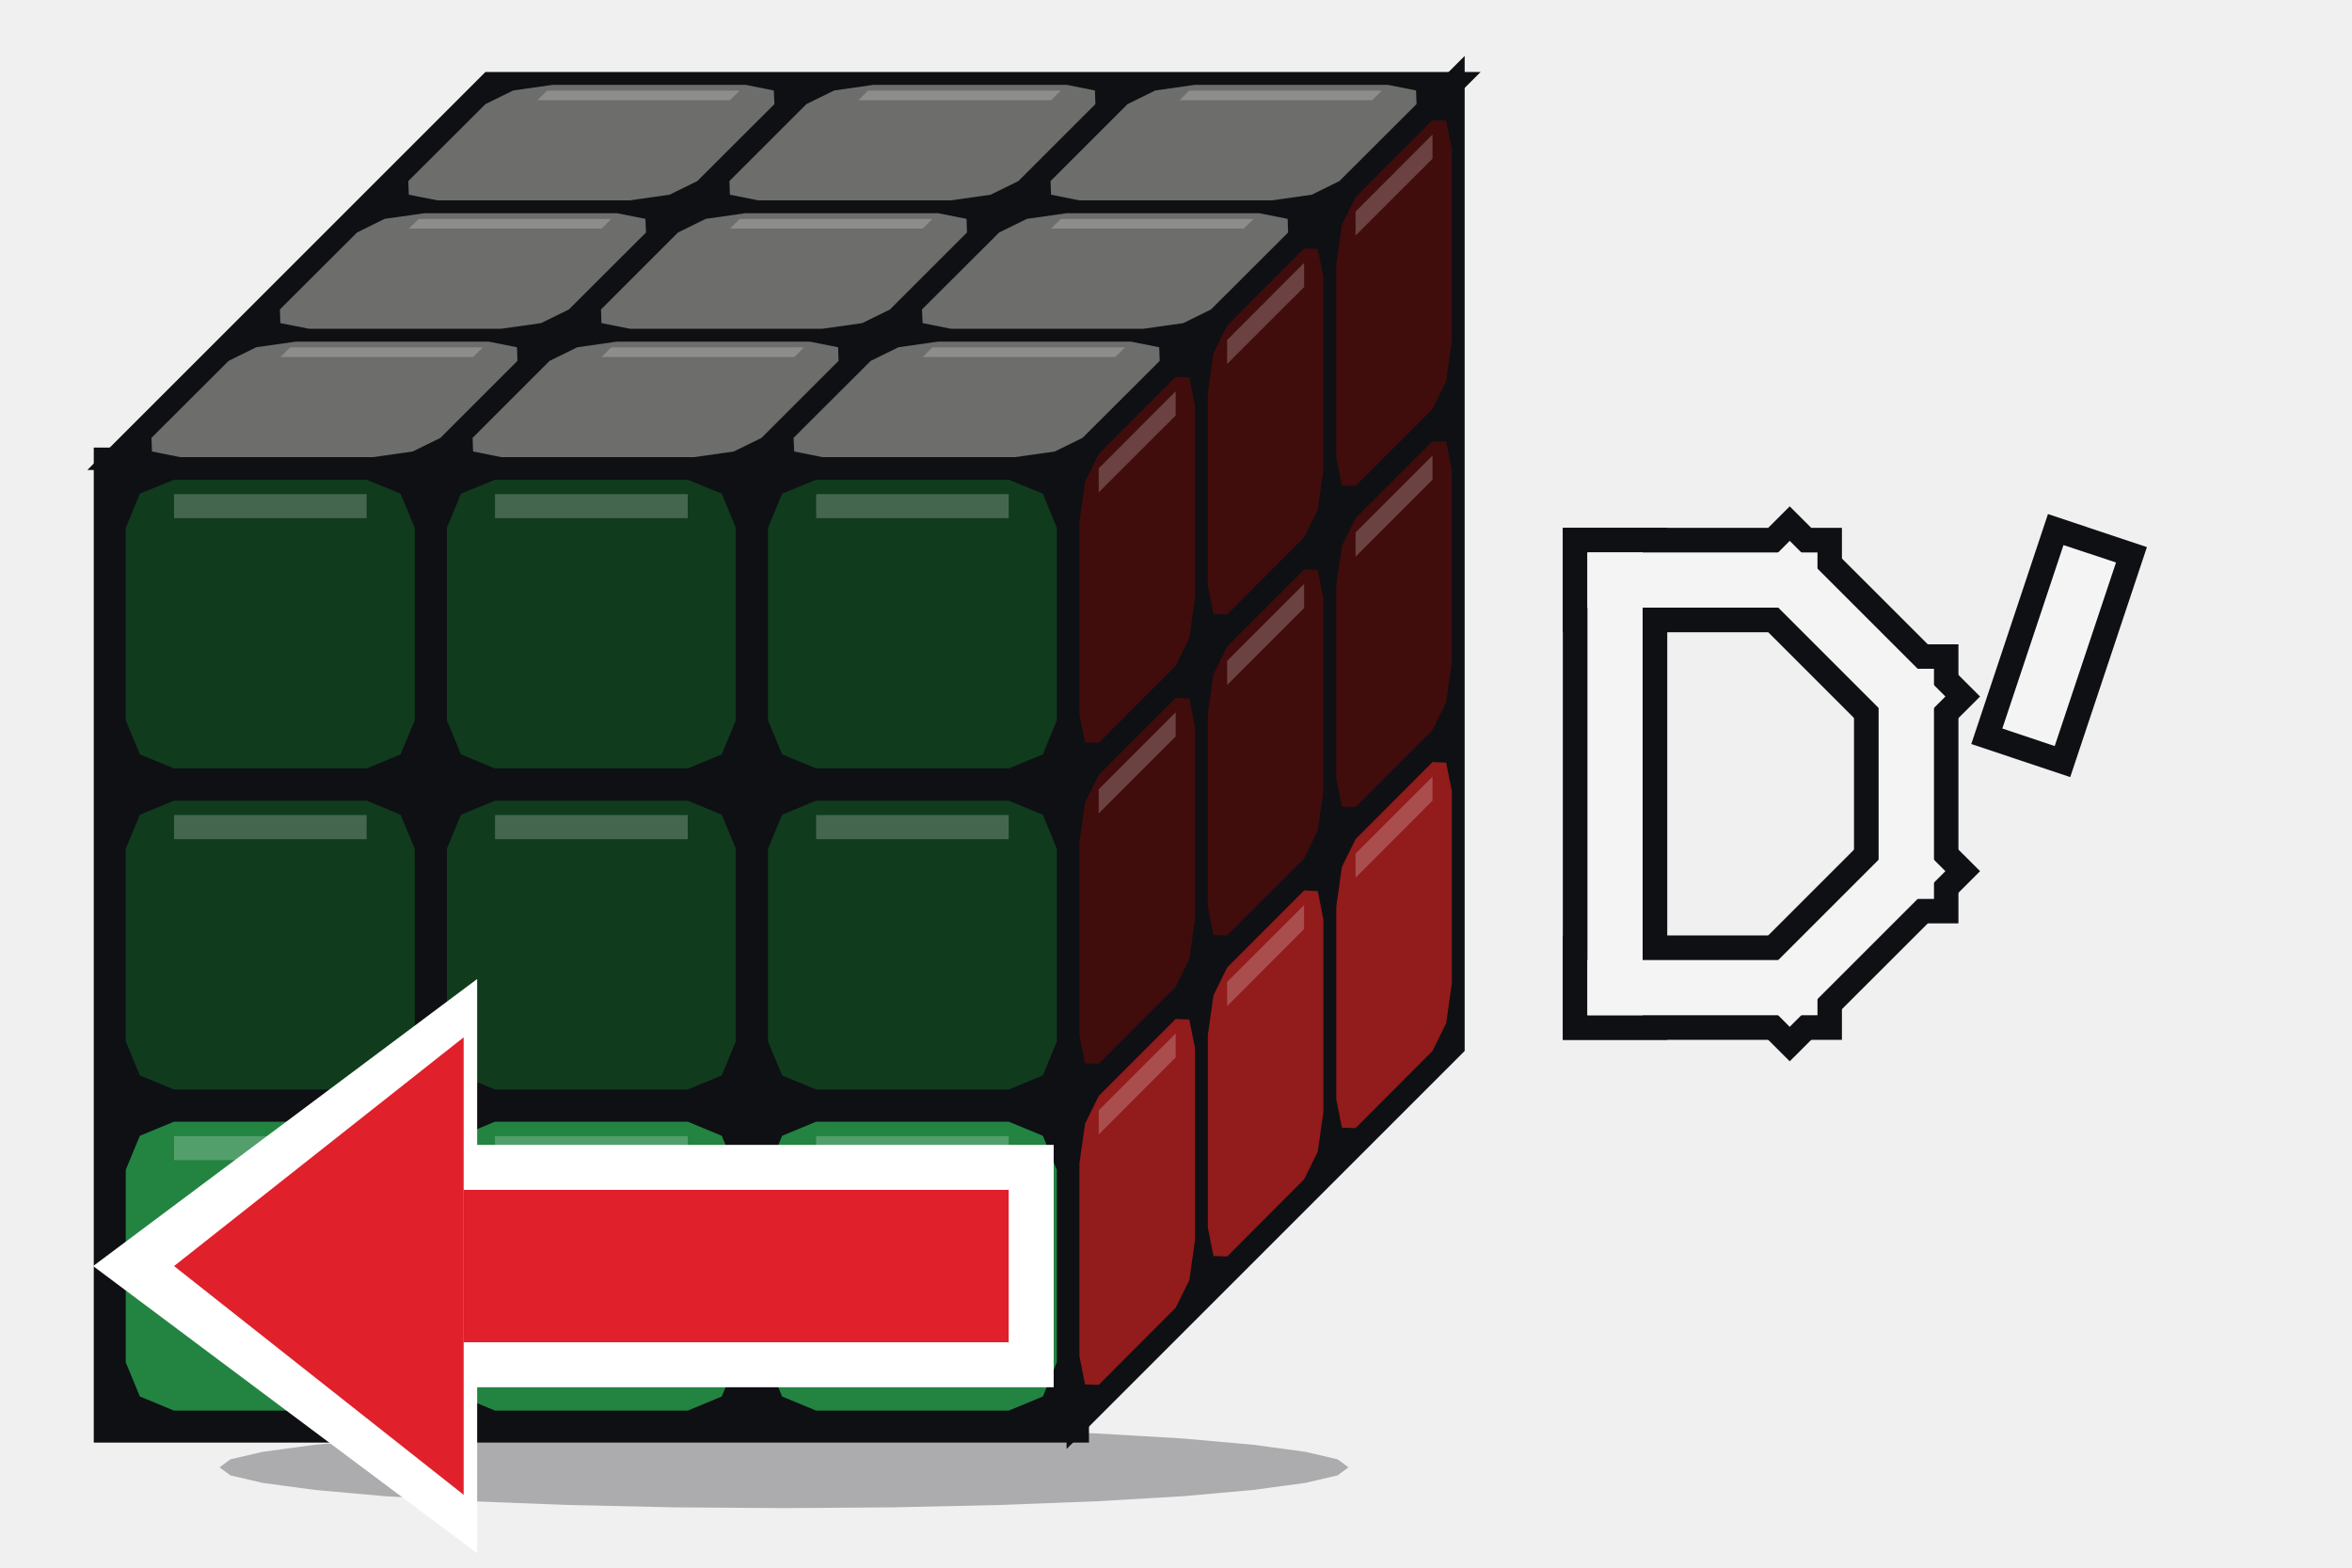
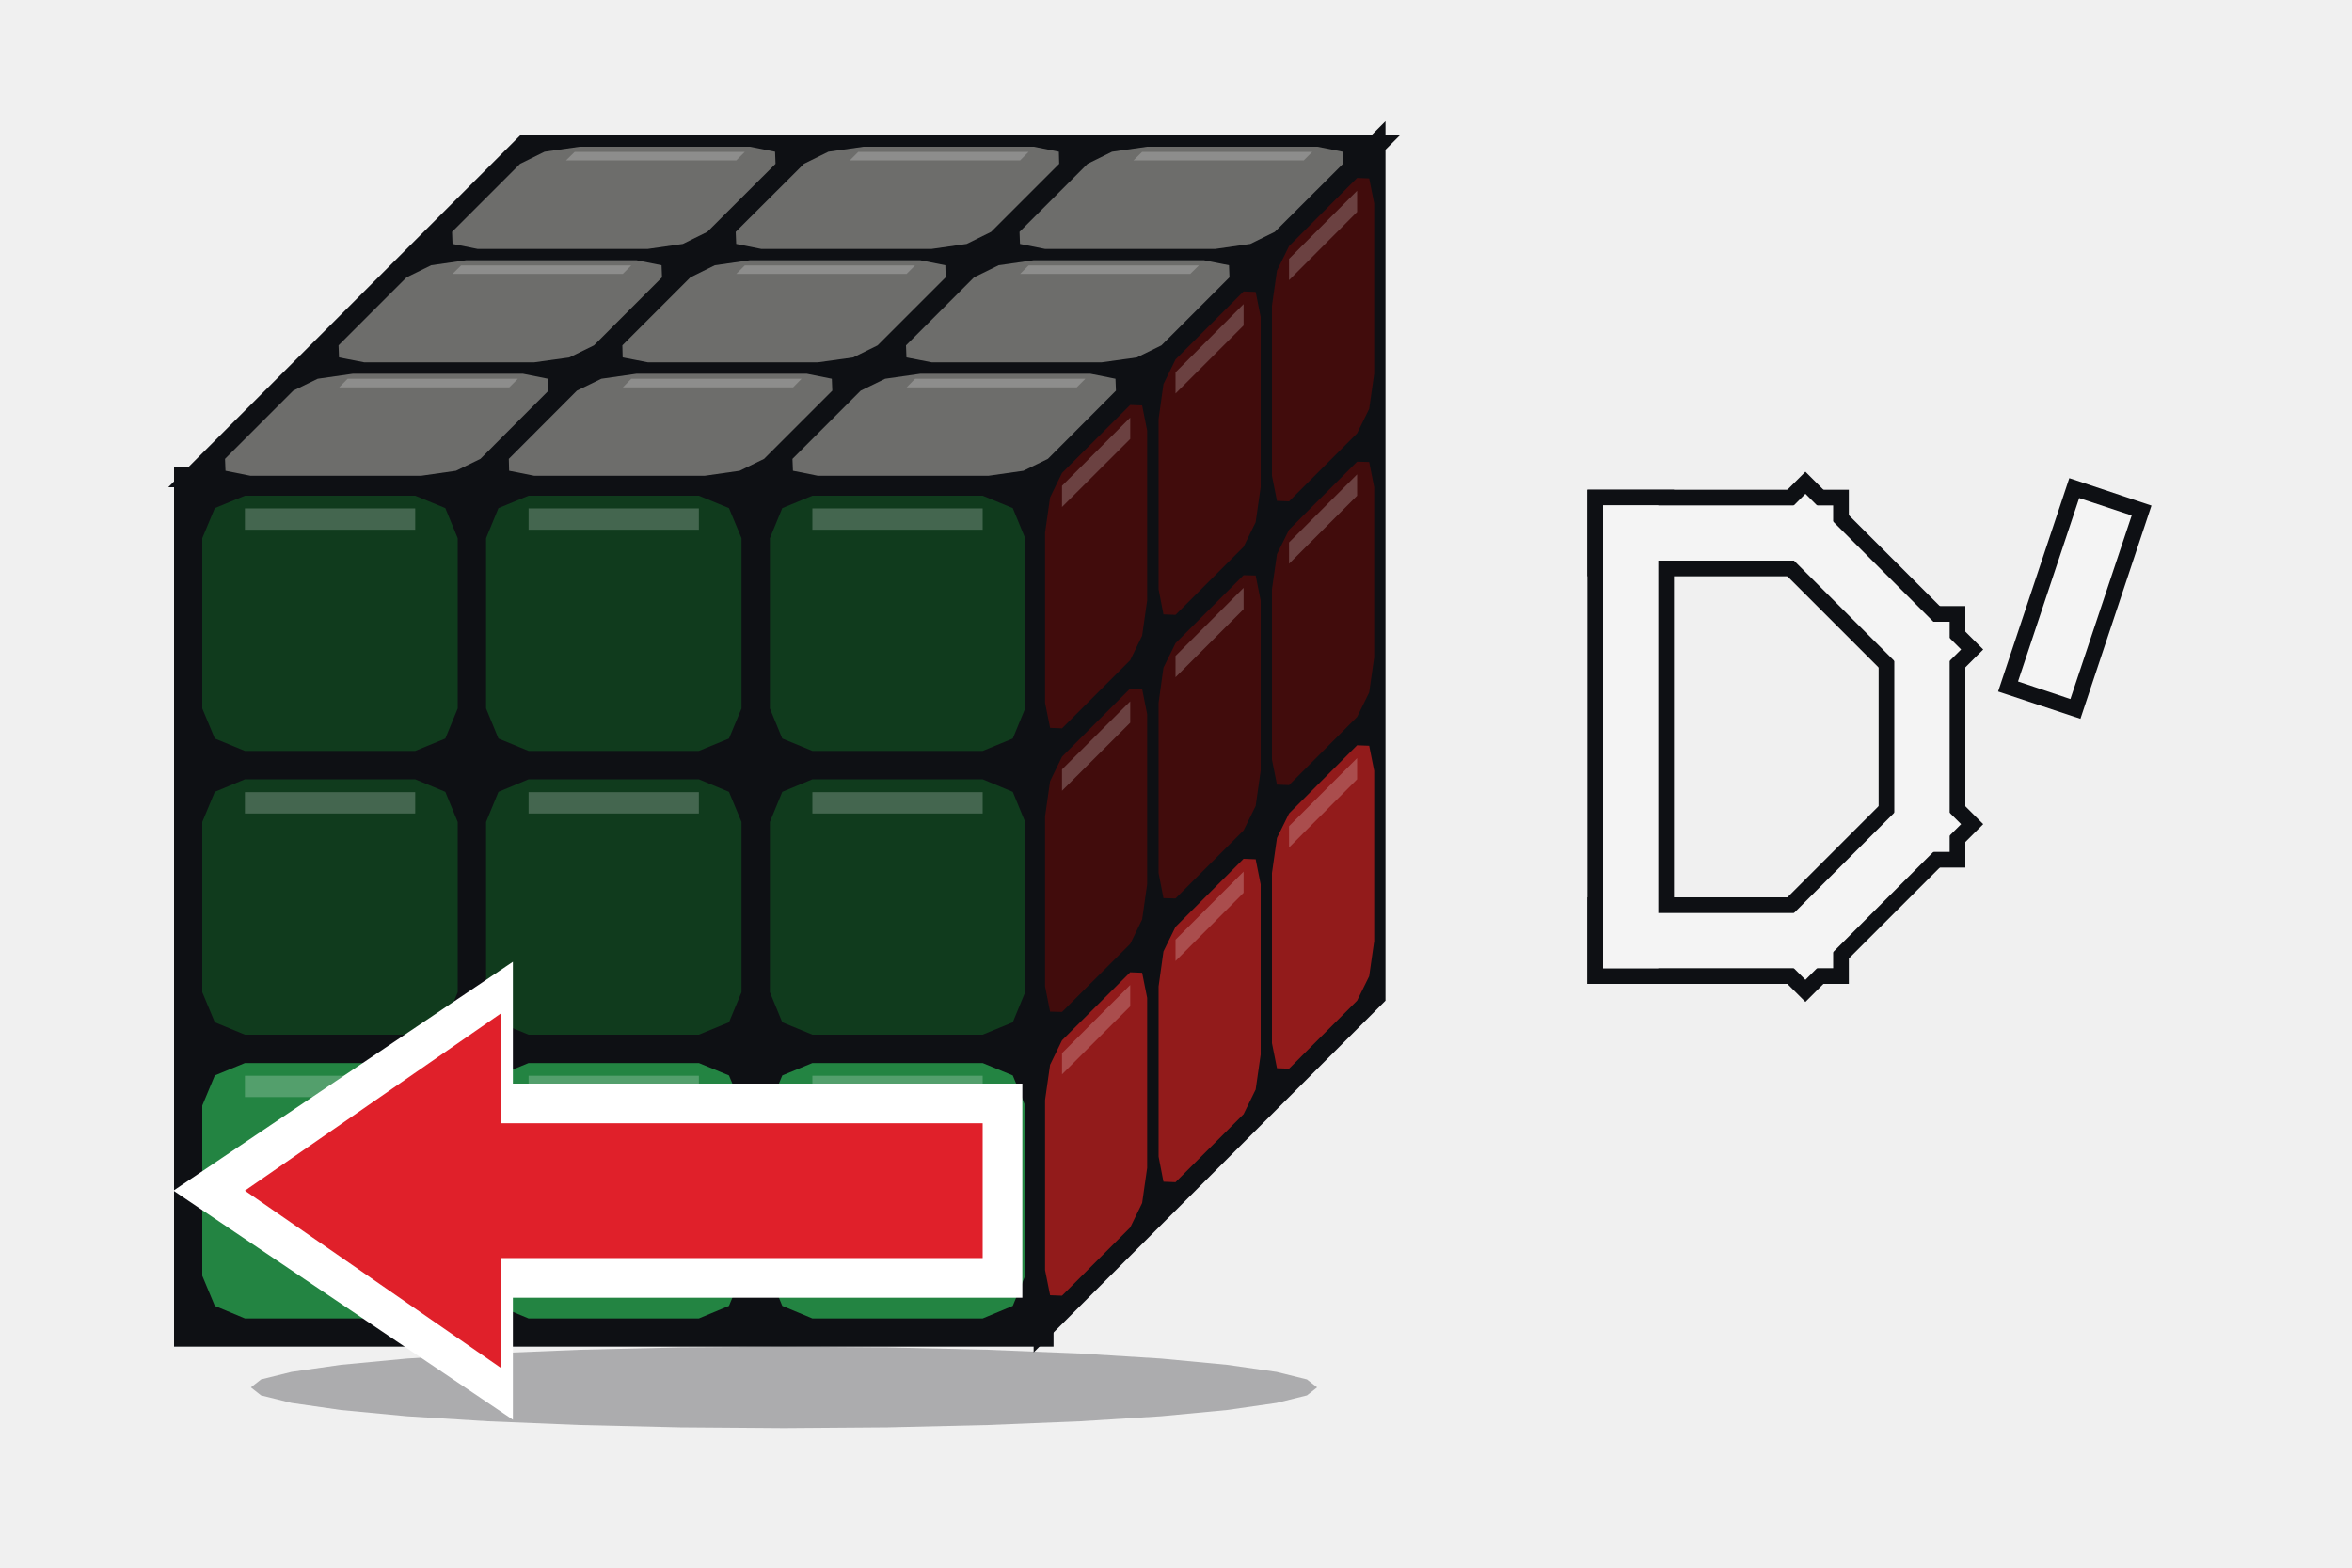
<svg xmlns="http://www.w3.org/2000/svg" viewBox="0 0 150.00 100.00" width="144" height="96">
-   <polygon points="86.00,93.60 85.31,94.11 83.26,94.59 79.93,95.04 75.46,95.44 70.00,95.76 63.78,96.00 57.02,96.15 50.00,96.20 42.98,96.15 36.22,96.00 30.00,95.76 24.54,95.44 20.07,95.04 16.74,94.59 14.69,94.11 14.00,93.60 14.69,93.09 16.74,92.61 20.07,92.16 24.54,91.76 30.00,91.44 36.22,91.20 42.98,91.05 50.00,91.00 57.02,91.05 63.78,91.20 70.00,91.44 75.46,91.76 79.93,92.16 83.26,92.61 85.31,93.09" fill="#0e1014" fill-opacity="0.30" />
-   <polygon points="5.98,92.02 69.45,92.02 69.45,28.55 5.98,28.55" fill="#0e1014" />
-   <polygon points="5.57,29.98 69.04,29.98 94.43,4.59 30.96,4.59" fill="#0e1014" />
-   <polygon points="68.02,92.43 93.41,67.04 93.41,3.57 68.02,28.96" fill="#0e1014" />
-   <polygon points="49.39,6.64 49.35,5.77 47.54,5.41 35.26,5.41 32.73,5.77 30.96,6.64 26.04,11.55 26.07,12.42 27.89,12.78 40.17,12.78 42.70,12.42 44.47,11.55" fill="#6d6d6b" />
-   <polygon points="34.27,6.39 46.56,6.39 47.17,5.78 34.89,5.78" fill="#ffffff" fill-opacity="0.22" />
-   <polygon points="69.86,6.64 69.83,5.77 68.02,5.41 55.73,5.41 53.20,5.77 51.43,6.64 46.52,11.55 46.55,12.42 48.36,12.78 60.65,12.78 63.18,12.42 64.95,11.55" fill="#6d6d6b" />
-   <polygon points="54.75,6.39 67.04,6.39 67.65,5.78 55.36,5.78" fill="#ffffff" fill-opacity="0.22" />
-   <polygon points="90.34,6.64 90.31,5.77 88.50,5.41 76.21,5.41 73.68,5.77 71.91,6.64 67.00,11.55 67.03,12.42 68.84,12.78 81.12,12.78 83.66,12.42 85.42,11.55" fill="#6d6d6b" />
-   <polygon points="75.23,6.39 87.51,6.39 88.13,5.78 75.84,5.78" fill="#ffffff" fill-opacity="0.22" />
-   <polygon points="41.20,14.83 41.16,13.96 39.35,13.60 27.07,13.60 24.53,13.96 22.77,14.83 17.85,19.74 17.88,20.61 19.70,20.97 31.98,20.97 34.51,20.61 36.28,19.74" fill="#6d6d6b" />
-   <polygon points="26.08,14.58 38.37,14.58 38.98,13.97 26.70,13.97" fill="#ffffff" fill-opacity="0.22" />
-   <polygon points="61.67,14.83 61.64,13.96 59.83,13.60 47.54,13.60 45.01,13.96 43.24,14.83 38.33,19.74 38.36,20.61 40.17,20.97 52.46,20.97 54.99,20.61 56.76,19.74" fill="#6d6d6b" />
-   <polygon points="46.56,14.58 58.85,14.58 59.46,13.97 47.17,13.97" fill="#ffffff" fill-opacity="0.22" />
-   <polygon points="82.15,14.83 82.12,13.96 80.30,13.60 68.02,13.60 65.49,13.96 63.72,14.83 58.80,19.74 58.84,20.61 60.65,20.97 72.93,20.97 75.47,20.61 77.23,19.74" fill="#6d6d6b" />
-   <polygon points="67.04,14.58 79.32,14.58 79.94,13.97 67.65,13.97" fill="#ffffff" fill-opacity="0.22" />
-   <polygon points="33.00,23.02 32.97,22.15 31.16,21.79 18.88,21.79 16.34,22.15 14.58,23.02 9.66,27.93 9.69,28.80 11.50,29.16 23.79,29.16 26.32,28.80 28.09,27.93" fill="#6d6d6b" />
-   <polygon points="17.89,22.77 30.18,22.77 30.79,22.16 18.51,22.16" fill="#ffffff" fill-opacity="0.22" />
-   <polygon points="53.48,23.02 53.45,22.15 51.64,21.79 39.35,21.79 36.82,22.15 35.05,23.02 30.14,27.93 30.17,28.80 31.98,29.16 44.27,29.16 46.80,28.80 48.57,27.93" fill="#6d6d6b" />
-   <polygon points="38.37,22.77 50.66,22.77 51.27,22.16 38.98,22.16" fill="#ffffff" fill-opacity="0.22" />
-   <polygon points="73.96,23.02 73.93,22.15 72.11,21.79 59.83,21.79 57.30,22.15 55.53,23.02 50.61,27.93 50.65,28.80 52.46,29.16 64.74,29.16 67.27,28.80 69.04,27.93" fill="#6d6d6b" />
-   <polygon points="58.85,22.77 71.13,22.77 71.75,22.16 59.46,22.16" fill="#ffffff" fill-opacity="0.22" />
-   <polygon points="76.21,25.89 75.85,24.07 74.98,24.04 70.07,28.96 69.20,30.73 68.84,33.26 68.84,45.54 69.20,47.35 70.07,47.39 74.98,42.47 75.85,40.70 76.21,38.17" fill="#410c0c" />
-   <polygon points="70.07,31.41 74.98,26.50 74.98,24.96 70.07,29.88" fill="#ffffff" fill-opacity="0.22" />
-   <polygon points="84.40,17.70 84.04,15.88 83.17,15.85 78.26,20.77 77.39,22.53 77.03,25.07 77.03,37.35 77.39,39.16 78.26,39.20 83.17,34.28 84.04,32.51 84.40,29.98" fill="#410c0c" />
-   <polygon points="78.26,23.22 83.17,18.31 83.17,16.77 78.26,21.69" fill="#ffffff" fill-opacity="0.22" />
-   <polygon points="92.59,9.50 92.23,7.69 91.36,7.66 86.45,12.58 85.58,14.34 85.22,16.88 85.22,29.16 85.58,30.97 86.45,31.00 91.36,26.09 92.23,24.32 92.59,21.79" fill="#410c0c" />
-   <polygon points="86.45,15.03 91.36,10.12 91.36,8.58 86.45,13.50" fill="#ffffff" fill-opacity="0.22" />
-   <polygon points="76.21,46.36 75.85,44.55 74.98,44.52 70.07,49.43 69.20,51.20 68.84,53.73 68.84,66.02 69.20,67.83 70.07,67.86 74.98,62.95 75.85,61.18 76.21,58.65" fill="#410c0c" />
-   <polygon points="70.07,51.89 74.98,46.98 74.98,45.44 70.07,50.35" fill="#ffffff" fill-opacity="0.22" />
-   <polygon points="84.40,38.17 84.04,36.36 83.17,36.33 78.26,41.24 77.39,43.01 77.03,45.54 77.03,57.83 77.39,59.64 78.26,59.67 83.17,54.76 84.04,52.99 84.40,50.46" fill="#410c0c" />
-   <polygon points="78.26,43.70 83.17,38.79 83.17,37.25 78.26,42.16" fill="#ffffff" fill-opacity="0.22" />
-   <polygon points="92.59,29.98 92.23,28.17 91.36,28.14 86.45,33.05 85.58,34.82 85.22,37.35 85.22,49.64 85.58,51.45 86.45,51.48 91.36,46.57 92.23,44.80 92.59,42.27" fill="#410c0c" />
-   <polygon points="86.45,35.51 91.36,30.60 91.36,29.06 86.45,33.97" fill="#ffffff" fill-opacity="0.22" />
-   <polygon points="76.21,66.84 75.85,65.03 74.98,65.00 70.07,69.91 69.20,71.68 68.84,74.21 68.84,86.50 69.20,88.31 70.07,88.34 74.98,83.42 75.85,81.66 76.21,79.12" fill="#921b1b" />
-   <polygon points="70.07,72.37 74.98,67.45 74.98,65.92 70.07,70.83" fill="#ffffff" fill-opacity="0.22" />
-   <polygon points="84.40,58.65 84.04,56.84 83.17,56.80 78.26,61.72 77.39,63.49 77.03,66.02 77.03,78.30 77.39,80.12 78.26,80.15 83.17,75.23 84.04,73.47 84.40,70.93" fill="#921b1b" />
-   <polygon points="78.26,64.18 83.17,59.26 83.17,57.73 78.26,62.64" fill="#ffffff" fill-opacity="0.22" />
-   <polygon points="92.59,50.46 92.23,48.65 91.36,48.61 86.45,53.53 85.58,55.30 85.22,57.83 85.22,70.11 85.58,71.93 86.45,71.96 91.36,67.04 92.23,65.27 92.59,62.74" fill="#921b1b" />
-   <polygon points="86.45,55.99 91.36,51.07 91.36,49.54 86.45,54.45" fill="#ffffff" fill-opacity="0.22" />
-   <polygon points="26.45,33.67 25.55,31.49 23.38,30.60 11.10,30.60 8.92,31.49 8.02,33.67 8.02,45.95 8.92,48.12 11.10,49.02 23.38,49.02 25.55,48.12 26.45,45.95" fill="#103b1d" />
-   <polygon points="11.10,33.05 23.38,33.05 23.38,31.52 11.10,31.52" fill="#ffffff" fill-opacity="0.22" />
-   <polygon points="46.93,33.67 46.03,31.49 43.86,30.60 31.57,30.60 29.40,31.49 28.50,33.67 28.50,45.95 29.40,48.12 31.57,49.02 43.86,49.02 46.03,48.12 46.93,45.95" fill="#103b1d" />
-   <polygon points="31.57,33.05 43.86,33.05 43.86,31.52 31.57,31.52" fill="#ffffff" fill-opacity="0.22" />
-   <polygon points="67.40,33.67 66.51,31.49 64.33,30.60 52.05,30.60 49.88,31.49 48.98,33.67 48.98,45.95 49.88,48.12 52.05,49.02 64.33,49.02 66.51,48.12 67.40,45.95" fill="#103b1d" />
-   <polygon points="52.05,33.05 64.33,33.05 64.33,31.52 52.05,31.52" fill="#ffffff" fill-opacity="0.22" />
-   <polygon points="26.45,54.14 25.55,51.97 23.38,51.07 11.10,51.07 8.92,51.97 8.02,54.14 8.02,66.43 8.92,68.60 11.10,69.50 23.38,69.50 25.55,68.60 26.45,66.43" fill="#103b1d" />
-   <polygon points="11.10,53.53 23.38,53.53 23.38,51.99 11.10,51.99" fill="#ffffff" fill-opacity="0.22" />
-   <polygon points="46.93,54.14 46.03,51.97 43.86,51.07 31.57,51.07 29.40,51.97 28.50,54.14 28.50,66.43 29.40,68.60 31.57,69.50 43.86,69.50 46.03,68.60 46.93,66.43" fill="#103b1d" />
-   <polygon points="31.57,53.53 43.86,53.53 43.86,51.99 31.57,51.99" fill="#ffffff" fill-opacity="0.22" />
-   <polygon points="67.40,54.14 66.51,51.97 64.33,51.07 52.05,51.07 49.88,51.97 48.98,54.14 48.98,66.43 49.88,68.60 52.05,69.50 64.33,69.50 66.51,68.60 67.40,66.43" fill="#103b1d" />
-   <polygon points="52.05,53.53 64.33,53.53 64.33,51.99 52.05,51.99" fill="#ffffff" fill-opacity="0.22" />
-   <polygon points="26.45,74.62 25.55,72.45 23.38,71.55 11.10,71.55 8.92,72.45 8.02,74.62 8.02,86.90 8.92,89.08 11.10,89.98 23.38,89.98 25.55,89.08 26.45,86.90" fill="#238442" />
-   <polygon points="11.10,74.00 23.38,74.00 23.38,72.47 11.10,72.47" fill="#ffffff" fill-opacity="0.22" />
-   <polygon points="46.93,74.62 46.03,72.45 43.86,71.55 31.57,71.55 29.40,72.45 28.50,74.62 28.50,86.90 29.40,89.08 31.57,89.98 43.86,89.98 46.03,89.08 46.93,86.90" fill="#238442" />
-   <polygon points="31.57,74.00 43.86,74.00 43.86,72.47 31.57,72.47" fill="#ffffff" fill-opacity="0.22" />
-   <polygon points="67.40,74.62 66.51,72.45 64.33,71.55 52.05,71.55 49.88,72.45 48.98,74.62 48.98,86.90 49.88,89.08 52.05,89.98 64.33,89.98 66.51,89.08 67.40,86.90" fill="#238442" />
-   <polygon points="52.05,74.00 64.33,74.00 64.33,72.47 52.05,72.47" fill="#ffffff" fill-opacity="0.22" />
-   <polygon points="67.20,88.49 29.57,88.49 29.57,73.03 67.20,73.03" fill="#ffffff" />
-   <polygon points="30.43,99.08 5.94,80.76 30.43,62.45" fill="#ffffff" />
-   <polygon points="64.33,85.62 29.57,85.62 29.57,75.90 64.33,75.90" fill="#e0202a" />
-   <polygon points="29.57,95.35 11.10,80.76 29.57,66.17" fill="#e0202a" />
-   <polygon points="99.67,33.67 99.67,66.33 106.33,66.33 106.33,33.67" fill="#0e1014" />
-   <polygon points="99.67,66.33 117.47,66.33 117.47,59.67 99.67,59.67" fill="#0e1014" />
-   <polygon points="114.14,67.70 126.28,55.57 121.57,50.87 109.44,63.00" fill="#0e1014" />
-   <polygon points="124.90,58.90 124.90,41.10 118.24,41.10 118.24,58.90" fill="#0e1014" />
-   <polygon points="126.28,44.43 114.14,32.30 109.44,37.00 121.57,49.13" fill="#0e1014" />
-   <polygon points="117.47,33.67 99.67,33.67 99.67,40.33 117.47,40.33" fill="#0e1014" />
-   <polygon points="130.61,32.79 125.72,47.46 132.03,49.57 136.92,34.90" fill="#0e1014" />
-   <polygon points="101.24,35.24 101.24,64.76 104.76,64.76 104.76,35.24" fill="#f4f4f4" />
-   <polygon points="101.24,64.76 115.91,64.76 115.91,61.24 101.24,61.24" fill="#f4f4f4" />
-   <polygon points="114.14,65.50 124.07,55.57 121.57,53.08 111.65,63.00" fill="#f4f4f4" />
-   <polygon points="123.34,57.34 123.34,42.66 119.81,42.66 119.81,57.34" fill="#f4f4f4" />
-   <polygon points="124.07,44.43 114.14,34.50 111.65,37.00 121.57,46.92" fill="#f4f4f4" />
-   <polygon points="115.91,35.24 101.24,35.24 101.24,38.76 115.91,38.76" fill="#f4f4f4" />
-   <polygon points="131.60,34.77 127.70,46.47 131.04,47.59 134.95,35.88" fill="#f4f4f4" />
+   <polygon points="84.00,88.50 83.35,89.01 81.41,89.49 78.27,89.94 74.04,90.34 68.89,90.66 63.01,90.90 56.63,91.05 50.00,91.10 43.37,91.05 36.99,90.90 31.11,90.66 25.96,90.34 21.73,89.94 18.59,89.49 16.65,89.01 16.00,88.50 16.65,87.99 18.59,87.51 21.73,87.06 25.96,86.66 31.11,86.34 36.99,86.10 43.37,85.95 50.00,85.90 56.63,85.95 63.01,86.10 68.89,86.34 74.04,86.66 78.27,87.06 81.41,87.51 83.35,87.99" fill="#0e1014" fill-opacity="0.30" />
+   <polygon points="11.10,85.90 67.19,85.90 67.19,29.81 11.10,29.81" fill="#0e1014" />
+   <polygon points="10.73,31.08 66.83,31.08 89.27,8.64 33.17,8.64" fill="#0e1014" />
+   <polygon points="65.92,86.27 88.36,63.83 88.36,7.73 65.92,30.17" fill="#0e1014" />
+   <polygon points="49.46,10.45 49.43,9.68 47.83,9.36 36.97,9.36 34.73,9.68 33.17,10.45 28.83,14.79 28.86,15.56 30.46,15.88 41.31,15.88 43.55,15.56 45.11,14.79" fill="#6d6d6b" />
+   <polygon points="36.10,10.23 46.96,10.23 47.50,9.69 36.65,9.69" fill="#ffffff" fill-opacity="0.22" />
+   <polygon points="67.55,10.45 67.53,9.68 65.92,9.36 55.07,9.36 52.83,9.68 51.27,10.45 46.92,14.79 46.95,15.56 48.55,15.88 59.41,15.88 61.65,15.56 63.21,14.79" fill="#6d6d6b" />
+   <polygon points="54.20,10.23 65.06,10.23 65.60,9.69 54.74,9.69" fill="#ffffff" fill-opacity="0.22" />
+   <polygon points="85.65,10.45 85.62,9.68 84.02,9.36 73.16,9.36 70.92,9.68 69.36,10.45 65.02,14.79 65.05,15.56 66.65,15.88 77.50,15.88 79.74,15.56 81.30,14.79" fill="#6d6d6b" />
+   <polygon points="72.29,10.23 83.15,10.23 83.69,9.69 72.84,9.69" fill="#ffffff" fill-opacity="0.22" />
+   <polygon points="42.22,17.69 42.19,16.92 40.59,16.60 29.73,16.60 27.50,16.92 25.93,17.69 21.59,22.03 21.62,22.80 23.22,23.11 34.08,23.11 36.31,22.80 37.88,22.03" fill="#6d6d6b" />
+   <polygon points="28.86,17.47 39.72,17.47 40.26,16.93 29.41,16.93" fill="#ffffff" fill-opacity="0.22" />
+   <polygon points="60.31,17.69 60.29,16.92 58.69,16.60 47.83,16.60 45.59,16.92 44.03,17.69 39.69,22.03 39.71,22.80 41.31,23.11 52.17,23.11 54.41,22.80 55.97,22.03" fill="#6d6d6b" />
+   <polygon points="46.96,17.47 57.82,17.47 58.36,16.93 47.50,16.93" fill="#ffffff" fill-opacity="0.22" />
+   <polygon points="78.41,17.69 78.38,16.92 76.78,16.60 65.92,16.60 63.69,16.92 62.12,17.69 57.78,22.03 57.81,22.80 59.41,23.11 70.27,23.11 72.50,22.80 74.07,22.03" fill="#6d6d6b" />
+   <polygon points="65.06,17.47 75.91,17.47 76.46,16.93 65.60,16.93" fill="#ffffff" fill-opacity="0.22" />
+   <polygon points="34.98,24.92 34.95,24.16 33.35,23.84 22.50,23.84 20.26,24.16 18.70,24.92 14.35,29.27 14.38,30.03 15.98,30.35 26.84,30.35 29.08,30.03 30.64,29.27" fill="#6d6d6b" />
+   <polygon points="21.63,24.71 32.48,24.71 33.03,24.16 22.17,24.16" fill="#ffffff" fill-opacity="0.22" />
+   <polygon points="53.08,24.92 53.05,24.16 51.45,23.84 40.59,23.84 38.35,24.16 36.79,24.92 32.45,29.27 32.47,30.03 34.08,30.35 44.93,30.35 47.17,30.03 48.73,29.27" fill="#6d6d6b" />
+   <polygon points="39.72,24.71 50.58,24.71 51.12,24.16 40.26,24.16" fill="#ffffff" fill-opacity="0.22" />
+   <polygon points="71.17,24.92 71.14,24.16 69.54,23.84 58.69,23.84 56.45,24.16 54.89,24.92 50.54,29.27 50.57,30.03 52.17,30.35 63.03,30.35 65.27,30.03 66.83,29.27" fill="#6d6d6b" />
+   <polygon points="57.82,24.71 68.67,24.71 69.22,24.16 58.36,24.16" fill="#ffffff" fill-opacity="0.22" />
+   <polygon points="73.16,27.46 72.84,25.86 72.08,25.83 67.73,30.17 66.97,31.73 66.65,33.97 66.65,44.83 66.97,46.43 67.73,46.46 72.08,42.11 72.84,40.55 73.16,38.31" fill="#410c0c" />
+   <polygon points="67.73,32.34 72.08,28.00 72.08,26.64 67.73,30.99" fill="#ffffff" fill-opacity="0.22" />
+   <polygon points="80.40,20.22 80.08,18.62 79.31,18.59 74.97,22.93 74.20,24.50 73.89,26.73 73.89,37.59 74.20,39.19 74.97,39.22 79.31,34.88 80.08,33.31 80.40,31.08" fill="#410c0c" />
+   <polygon points="74.97,25.10 79.31,20.76 79.31,19.40 74.97,23.75" fill="#ffffff" fill-opacity="0.22" />
+   <polygon points="87.64,12.98 87.32,11.38 86.55,11.35 82.21,15.70 81.44,17.26 81.12,19.50 81.12,30.35 81.44,31.95 82.21,31.98 86.55,27.64 87.32,26.08 87.64,23.84" fill="#410c0c" />
+   <polygon points="82.21,17.87 86.55,13.52 86.55,12.17 82.21,16.51" fill="#ffffff" fill-opacity="0.22" />
+   <polygon points="73.16,45.55 72.84,43.95 72.08,43.92 67.73,48.27 66.97,49.83 66.65,52.07 66.65,62.92 66.97,64.53 67.73,64.55 72.08,60.21 72.84,58.65 73.16,56.41" fill="#410c0c" />
+   <polygon points="67.73,50.44 72.08,46.10 72.08,44.74 67.73,49.08" fill="#ffffff" fill-opacity="0.22" />
+   <polygon points="80.40,38.31 80.08,36.71 79.31,36.69 74.97,41.03 74.20,42.59 73.89,44.83 73.89,55.69 74.20,57.29 74.97,57.31 79.31,52.97 80.08,51.41 80.40,49.17" fill="#410c0c" />
+   <polygon points="74.97,43.20 79.31,38.86 79.31,37.50 74.97,41.84" fill="#ffffff" fill-opacity="0.22" />
+   <polygon points="87.64,31.08 87.32,29.47 86.55,29.45 82.21,33.79 81.44,35.35 81.12,37.59 81.12,48.45 81.44,50.05 82.21,50.08 86.55,45.73 87.32,44.17 87.64,41.93" fill="#410c0c" />
+   <polygon points="82.21,35.96 86.55,31.62 86.55,30.26 82.21,34.60" fill="#ffffff" fill-opacity="0.22" />
+   <polygon points="73.16,63.65 72.84,62.05 72.08,62.02 67.73,66.36 66.97,67.92 66.65,70.16 66.65,81.02 66.97,82.62 67.73,82.65 72.08,78.30 72.84,76.74 73.16,74.50" fill="#921b1b" />
+   <polygon points="67.73,68.53 72.08,64.19 72.08,62.83 67.73,67.18" fill="#ffffff" fill-opacity="0.22" />
+   <polygon points="80.40,56.41 80.08,54.81 79.31,54.78 74.97,59.12 74.20,60.69 73.89,62.92 73.89,73.78 74.20,75.38 74.97,75.41 79.31,71.07 80.08,69.50 80.40,67.27" fill="#921b1b" />
+   <polygon points="74.97,61.30 79.31,56.95 79.31,55.60 74.97,59.94" fill="#ffffff" fill-opacity="0.22" />
+   <polygon points="87.64,49.17 87.32,47.57 86.55,47.54 82.21,51.89 81.44,53.45 81.12,55.69 81.12,66.54 81.44,68.14 82.21,68.17 86.55,63.83 87.32,62.27 87.64,60.03" fill="#921b1b" />
+   <polygon points="82.21,54.06 86.55,49.71 86.55,48.36 82.21,52.70" fill="#ffffff" fill-opacity="0.22" />
+   <polygon points="29.19,34.33 28.40,32.41 26.48,31.62 15.62,31.62 13.70,32.41 12.90,34.33 12.90,45.19 13.70,47.11 15.62,47.90 26.48,47.90 28.40,47.11 29.19,45.19" fill="#103b1d" />
+   <polygon points="15.62,33.79 26.48,33.79 26.48,32.43 15.62,32.43" fill="#ffffff" fill-opacity="0.22" />
+   <polygon points="47.29,34.33 46.49,32.41 44.57,31.62 33.71,31.62 31.79,32.41 31.00,34.33 31.00,45.19 31.79,47.11 33.71,47.90 44.57,47.90 46.49,47.11 47.29,45.19" fill="#103b1d" />
+   <polygon points="33.71,33.79 44.57,33.79 44.57,32.43 33.71,32.43" fill="#ffffff" fill-opacity="0.22" />
+   <polygon points="65.38,34.33 64.59,32.41 62.67,31.62 51.81,31.62 49.89,32.41 49.10,34.33 49.10,45.19 49.89,47.11 51.81,47.90 62.67,47.90 64.59,47.11 65.38,45.19" fill="#103b1d" />
+   <polygon points="51.81,33.79 62.67,33.79 62.67,32.43 51.81,32.43" fill="#ffffff" fill-opacity="0.22" />
+   <polygon points="29.19,52.43 28.40,50.51 26.48,49.71 15.62,49.71 13.70,50.51 12.90,52.43 12.90,63.29 13.70,65.21 15.62,66.00 26.48,66.00 28.40,65.21 29.19,63.29" fill="#103b1d" />
+   <polygon points="15.62,51.89 26.48,51.89 26.48,50.53 15.62,50.53" fill="#ffffff" fill-opacity="0.22" />
+   <polygon points="47.29,52.43 46.49,50.51 44.57,49.71 33.71,49.71 31.79,50.51 31.00,52.43 31.00,63.29 31.79,65.21 33.71,66.00 44.57,66.00 46.49,65.21 47.29,63.29" fill="#103b1d" />
+   <polygon points="33.71,51.89 44.57,51.89 44.57,50.53 33.71,50.53" fill="#ffffff" fill-opacity="0.22" />
+   <polygon points="65.38,52.43 64.59,50.51 62.67,49.71 51.81,49.71 49.89,50.51 49.10,52.43 49.10,63.29 49.89,65.21 51.81,66.00 62.67,66.00 64.59,65.21 65.38,63.29" fill="#103b1d" />
+   <polygon points="51.81,51.89 62.67,51.89 62.67,50.53 51.81,50.53" fill="#ffffff" fill-opacity="0.22" />
+   <polygon points="29.19,70.52 28.40,68.60 26.48,67.81 15.62,67.81 13.70,68.60 12.90,70.52 12.90,81.38 13.70,83.30 15.62,84.10 26.48,84.10 28.40,83.30 29.19,81.38" fill="#238442" />
+   <polygon points="15.62,69.98 26.48,69.98 26.48,68.62 15.62,68.62" fill="#ffffff" fill-opacity="0.22" />
+   <polygon points="47.29,70.52 46.49,68.60 44.57,67.81 33.71,67.81 31.79,68.60 31.00,70.52 31.00,81.38 31.79,83.30 33.71,84.10 44.57,84.10 46.49,83.30 47.29,81.38" fill="#238442" />
+   <polygon points="33.71,69.98 44.57,69.98 44.57,68.62 33.71,68.62" fill="#ffffff" fill-opacity="0.22" />
+   <polygon points="65.38,70.52 64.59,68.60 62.67,67.81 51.81,67.81 49.89,68.60 49.10,70.52 49.10,81.38 49.89,83.30 51.81,84.10 62.67,84.10 64.59,83.30 65.38,81.38" fill="#238442" />
+   <polygon points="51.81,69.98 62.67,69.98 62.67,68.62 51.81,68.62" fill="#ffffff" fill-opacity="0.22" />
+   <polygon points="65.20,82.78 31.95,82.78 31.95,69.12 65.20,69.12" fill="#ffffff" />
+   <polygon points="32.71,90.56 11.06,75.95 32.71,61.35" fill="#ffffff" />
+   <polygon points="62.67,80.25 31.95,80.25 31.95,71.65 62.67,71.65" fill="#e0202a" />
+   <polygon points="31.95,87.26 15.62,75.95 31.95,64.64" fill="#e0202a" />
+   <polygon points="101.24,31.24 101.24,62.76 106.76,62.76 106.76,31.24" fill="#0e1014" />
+   <polygon points="101.24,62.76 117.91,62.76 117.91,57.24 101.24,57.24" fill="#0e1014" />
+   <polygon points="115.14,63.91 126.48,52.57 122.57,48.66 111.23,60.00" fill="#0e1014" />
+   <polygon points="125.34,55.34 125.34,38.66 119.81,38.66 119.81,55.34" fill="#0e1014" />
+   <polygon points="126.48,41.43 115.14,30.09 111.23,34.00 122.57,45.34" fill="#0e1014" />
+   <polygon points="117.91,31.24 101.24,31.24 101.24,36.76 117.91,36.76" fill="#0e1014" />
+   <polygon points="131.97,30.50 127.43,44.11 132.68,45.85 137.21,32.25" fill="#0e1014" />
+   <polygon points="102.24,32.24 102.24,61.76 105.76,61.76 105.76,32.24" fill="#f4f4f4" />
+   <polygon points="102.24,61.76 116.91,61.76 116.91,58.24 102.24,58.24" fill="#f4f4f4" />
+   <polygon points="115.14,62.50 125.07,52.57 122.57,50.08 112.65,60.00" fill="#f4f4f4" />
+   <polygon points="124.34,54.34 124.34,39.66 120.81,39.66 120.81,54.34" fill="#f4f4f4" />
+   <polygon points="125.07,41.43 115.14,31.50 112.65,34.00 122.57,43.92" fill="#f4f4f4" />
+   <polygon points="116.91,32.24 102.24,32.24 102.24,35.76 116.91,35.76" fill="#f4f4f4" />
+   <polygon points="132.60,31.77 128.70,43.47 132.04,44.59 135.95,32.88" fill="#f4f4f4" />
</svg>
